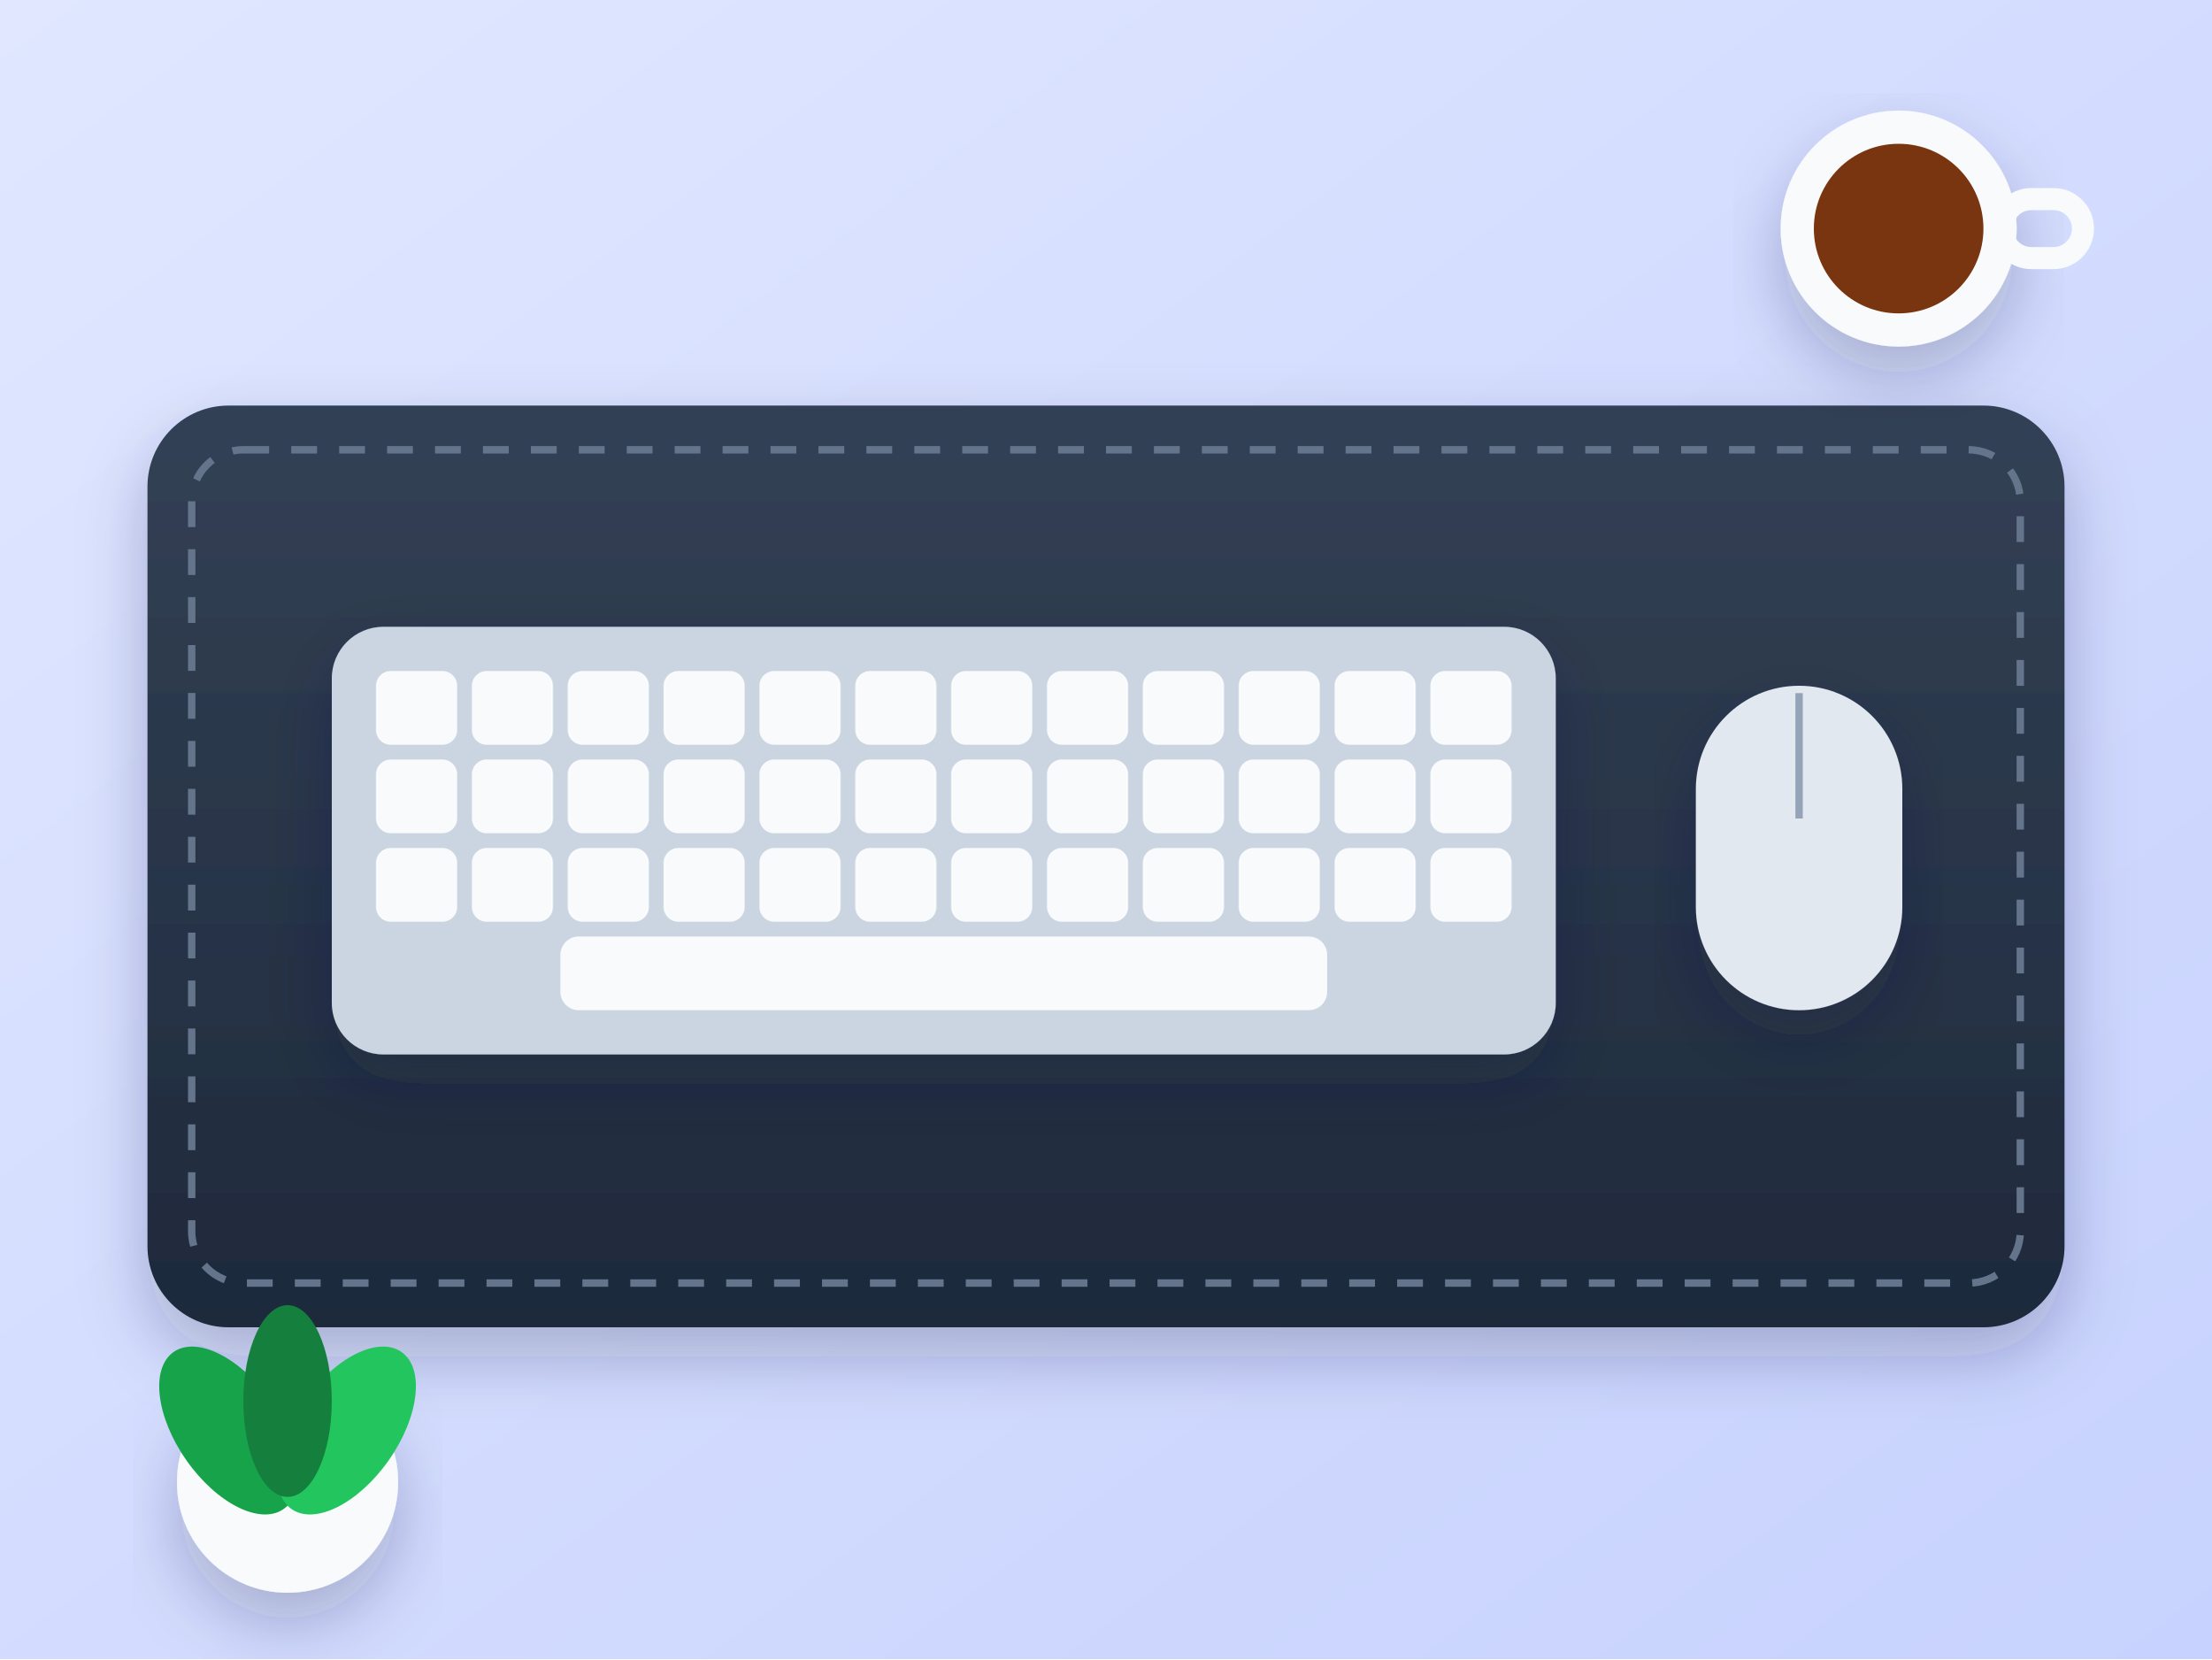
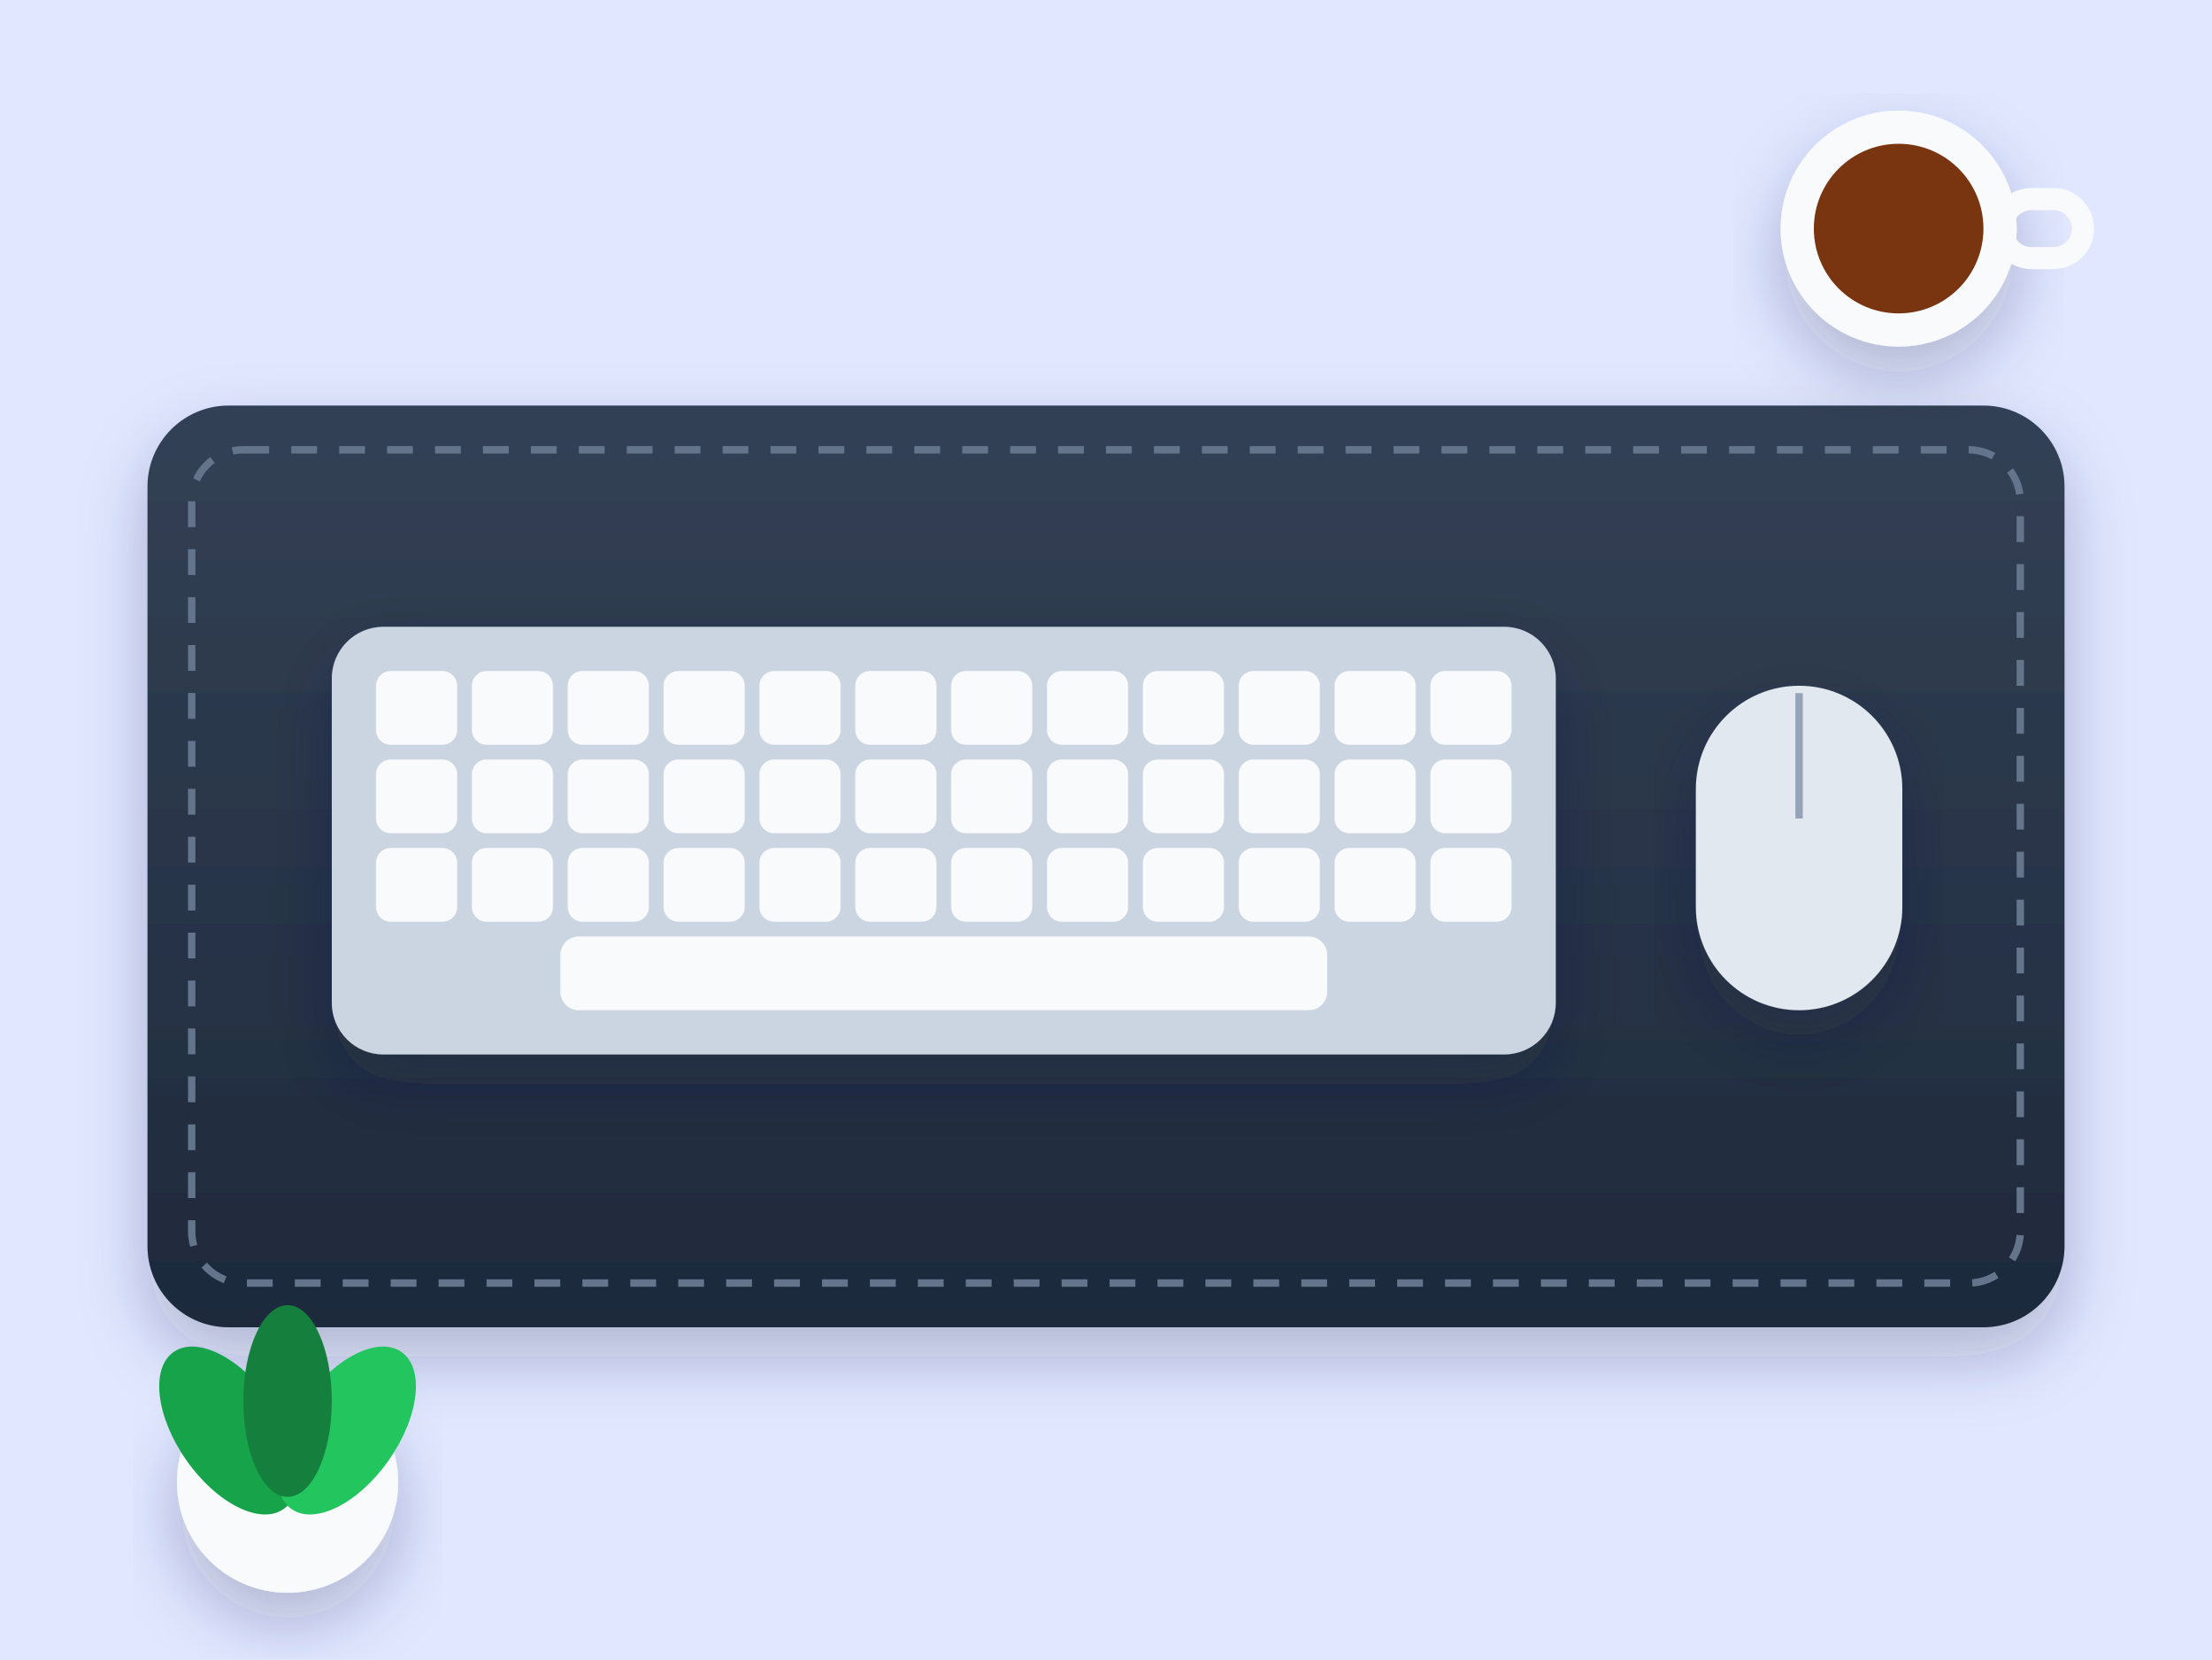
<svg xmlns="http://www.w3.org/2000/svg" viewBox="0 0 600 450" role="img" aria-labelledby="title">
  <defs>
-     <linearGradient id="bg" x1="0" y1="0" x2="1" y2="1">
-       <stop offset="0" stop-color="#e0e7ff" />
-       <stop offset="1" stop-color="#c7d2fe" />
-     </linearGradient>
    <linearGradient id="mat" x1="0" y1="0" x2="0" y2="1">
      <stop offset="0" stop-color="#334155" />
      <stop offset="1" stop-color="#1e293b" />
    </linearGradient>
    <pattern id="keys" x="100" y="180" width="26" height="24" patternUnits="userSpaceOnUse">
      <rect x="2" y="2" width="22" height="20" rx="4" fill="#f8fafc" />
    </pattern>
    <filter id="shadow" x="-20%" y="-20%" width="140%" height="150%">
      <feDropShadow dx="0" dy="8" stdDeviation="9" flood-color="#1e1b4b" flood-opacity="0.25" />
    </filter>
  </defs>
-   <rect width="600" height="450" fill="url(#bg)" />
+   <rect x="-600" y="-600" width="1800" height="1650" fill="#e0e7ff" />
  <rect x="40" y="110" width="520" height="250" rx="22" fill="url(#mat)" filter="url(#shadow)" />
  <rect x="52" y="122" width="496" height="226" rx="14" fill="none" stroke="#64748b" stroke-width="2" stroke-dasharray="7 6" />
  <rect x="90" y="170" width="332" height="116" rx="14" fill="#cbd5e1" filter="url(#shadow)" />
  <rect x="100" y="180" width="312" height="72" fill="url(#keys)" />
  <rect x="152" y="254" width="208" height="20" rx="5" fill="#f8fafc" />
  <rect x="460" y="186" width="56" height="88" rx="28" fill="#e2e8f0" filter="url(#shadow)" />
  <line x1="488" y1="188" x2="488" y2="222" stroke="#94a3b8" stroke-width="2" />
  <circle cx="515" cy="62" r="32" fill="#f8fafc" filter="url(#shadow)" />
  <circle cx="515" cy="62" r="23" fill="#78350f" />
  <rect x="543" y="54" width="22" height="16" rx="8" fill="none" stroke="#f8fafc" stroke-width="6" />
  <circle cx="78" cy="402" r="30" fill="#f8fafc" filter="url(#shadow)" />
  <ellipse cx="62" cy="388" rx="14" ry="26" fill="#16a34a" transform="rotate(-35 62 388)" />
  <ellipse cx="94" cy="388" rx="14" ry="26" fill="#22c55e" transform="rotate(35 94 388)" />
  <ellipse cx="78" cy="380" rx="12" ry="26" fill="#15803d" />
</svg>
